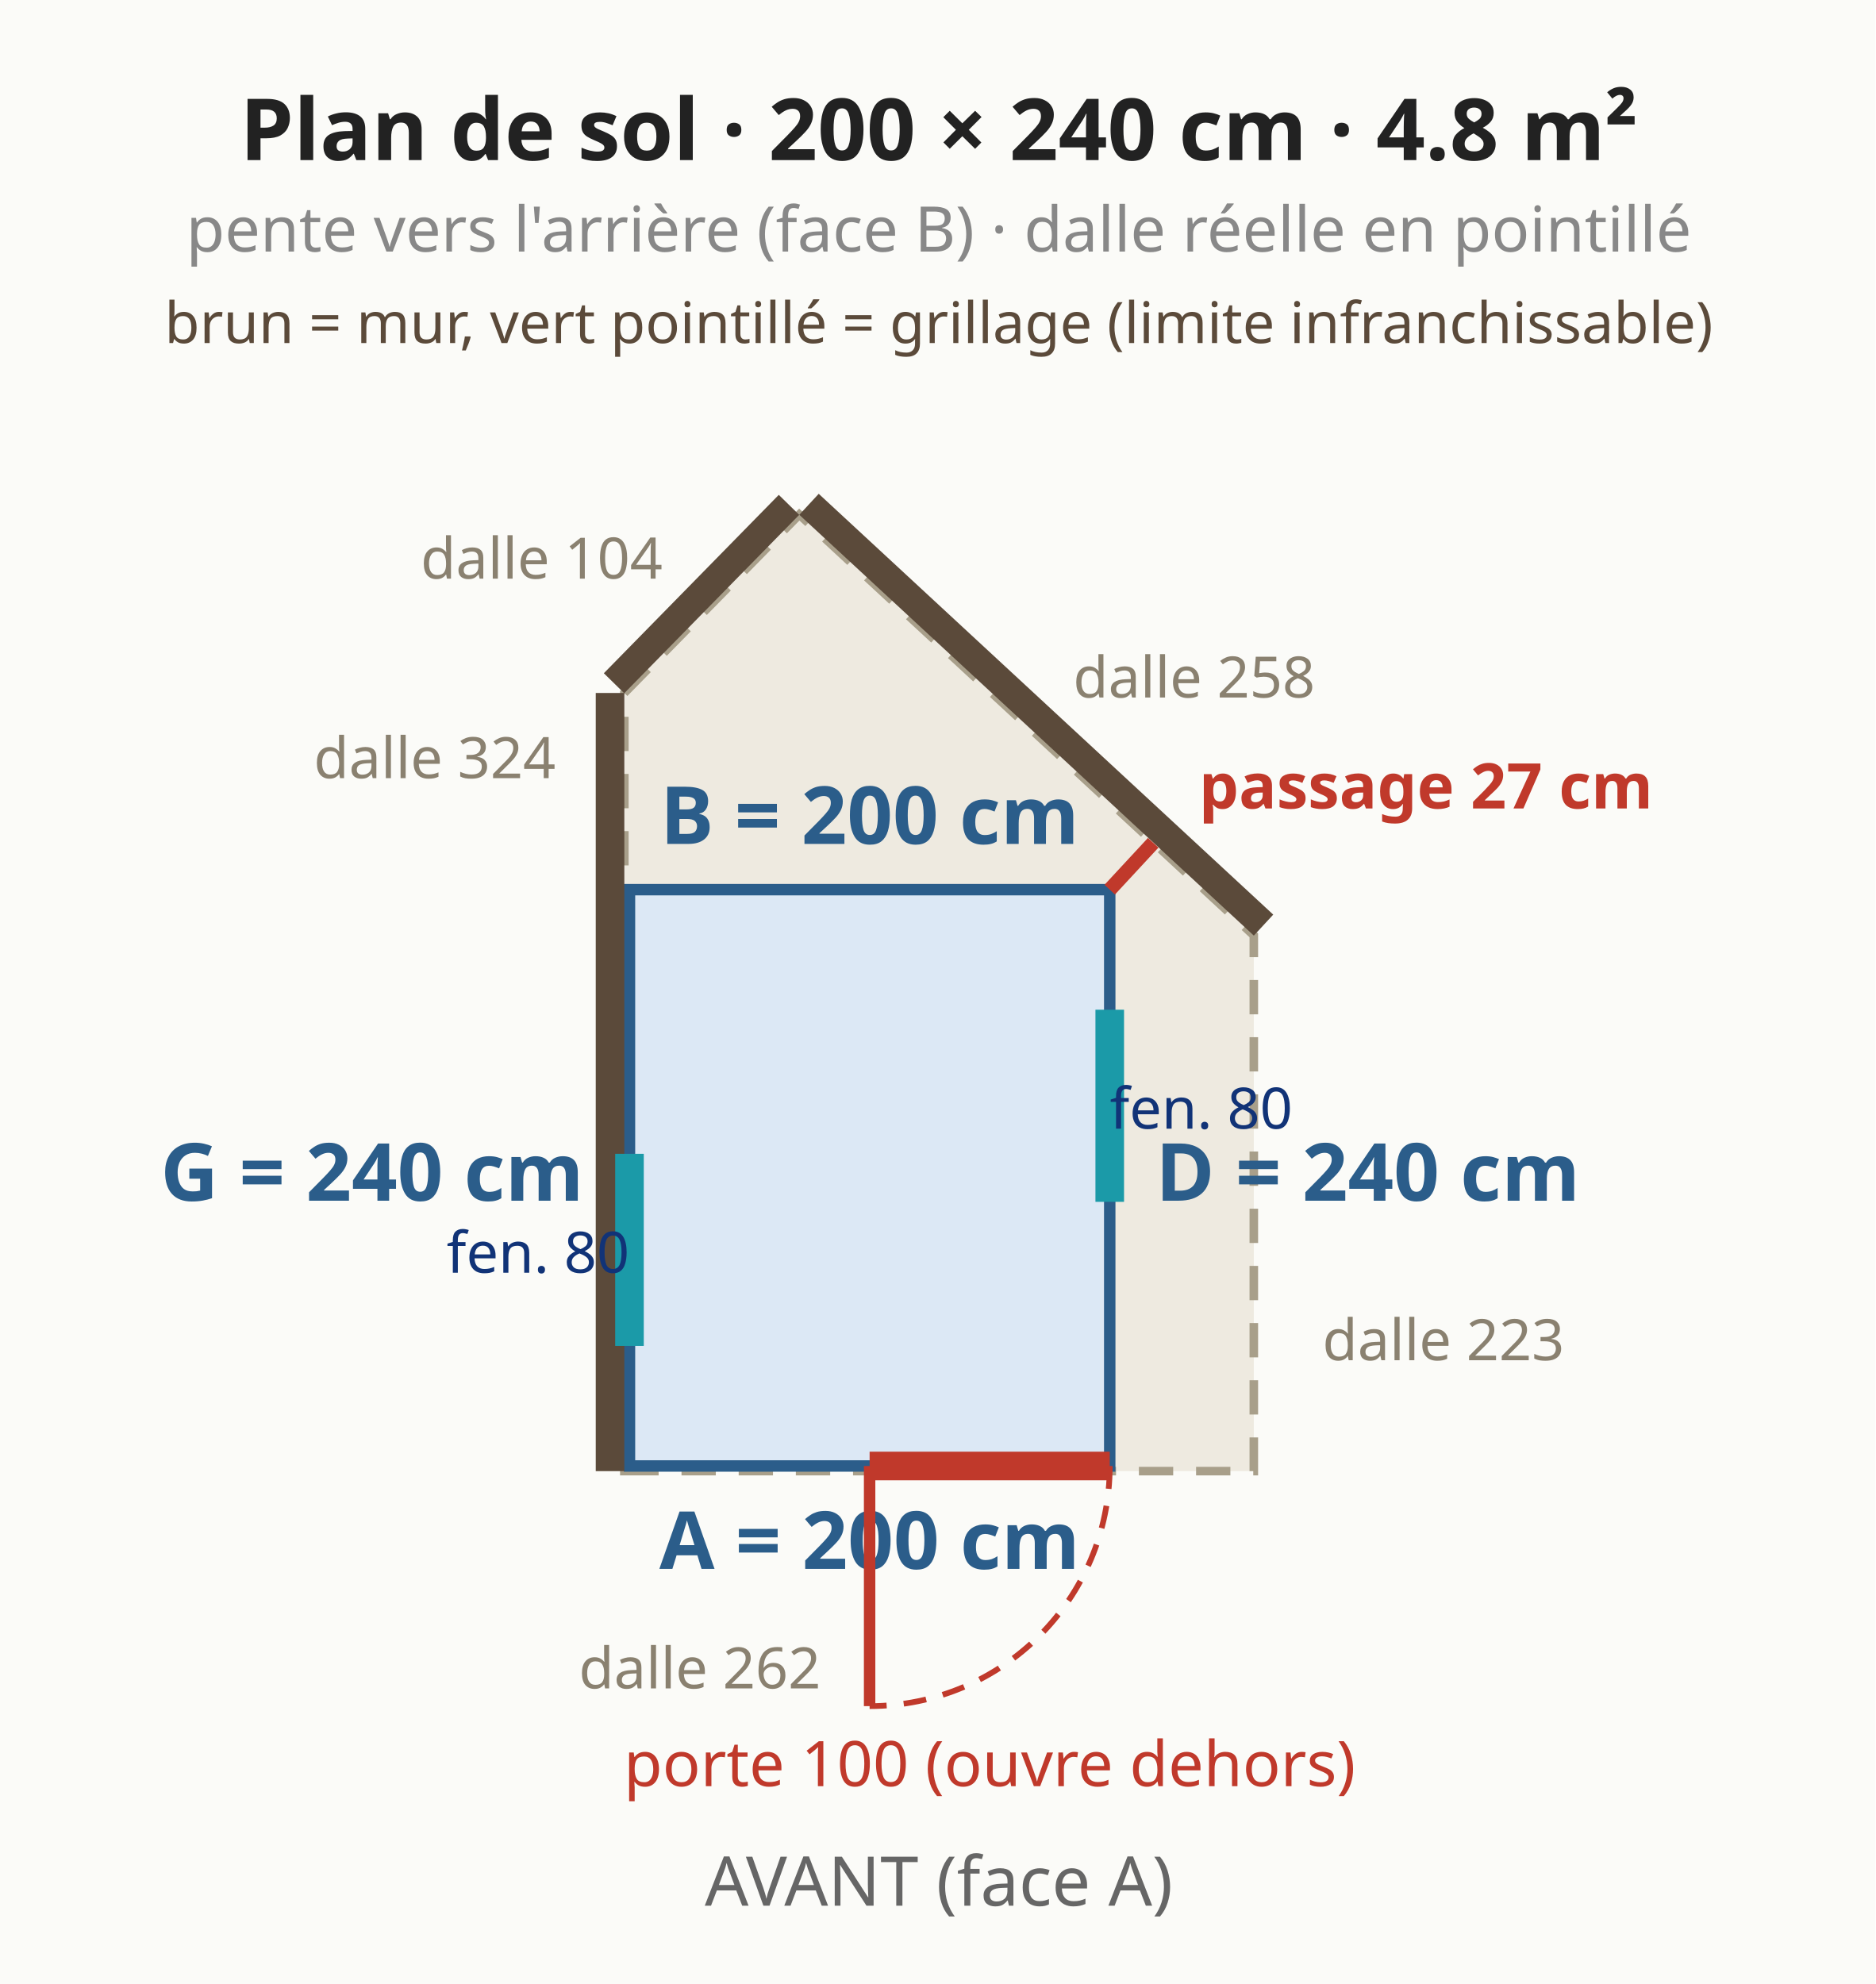
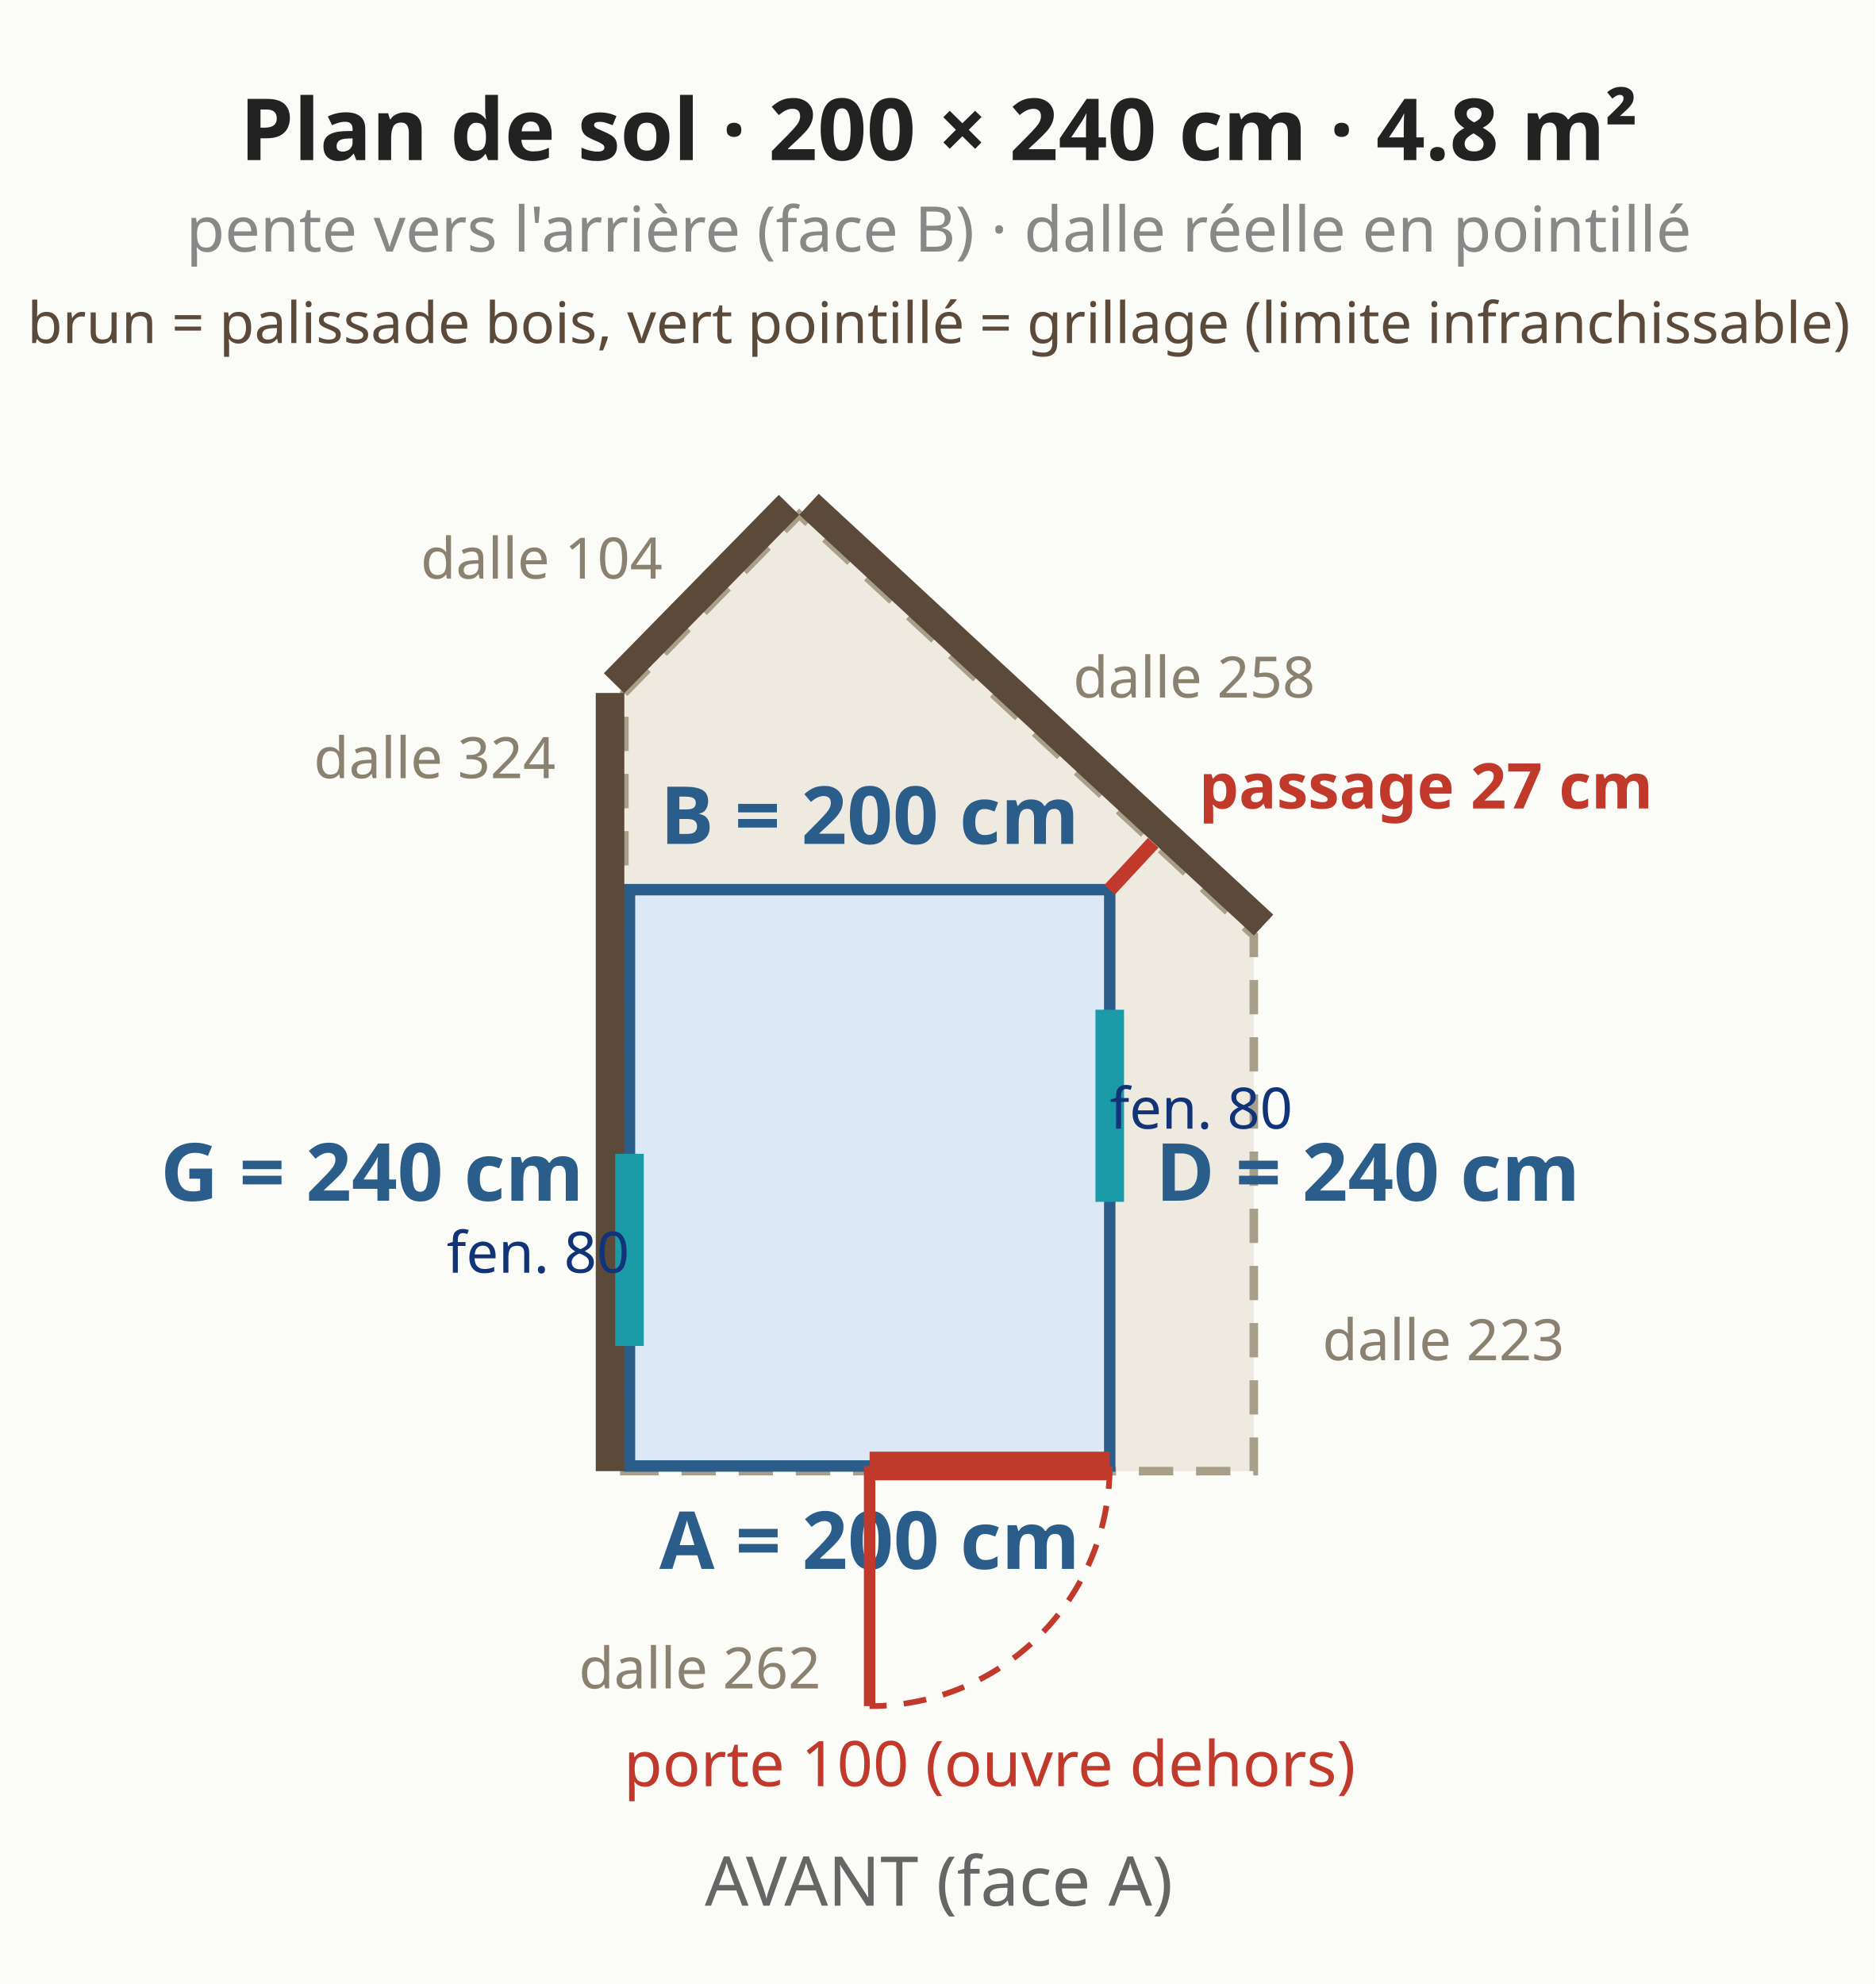
<svg xmlns="http://www.w3.org/2000/svg" viewBox="0 0 328 347" font-family="system-ui,sans-serif" font-size="13">
  <rect width="328" height="347" fill="#fbfbf8" />
  <polygon points="109.2,257.3 219.3,257.3 219.3,163.6 139.8,90.0 109.2,121.2" fill="#eeeae0" stroke="#a89f8a" stroke-width="1.5" stroke-dasharray="6 4" />
  <polygon points="110.1,256.4 194.1,256.4 194.1,155.6 110.1,155.6" fill="#dce8f5" stroke="#2b5d8a" stroke-width="2" />
  <line x1="221.0" y1="161.8" x2="141.5" y2="88.2" stroke="#5b4a3a" stroke-width="5" />
  <line x1="138.0" y1="88.3" x2="107.4" y2="119.5" stroke="#5b4a3a" stroke-width="5" />
  <line x1="106.7" y1="121.2" x2="106.7" y2="257.3" stroke="#5b4a3a" stroke-width="5" />
-   <text x="164.2" y="60.0" text-anchor="middle" fill="#5b4a3a" font-size="10" font-weight="normal">brun = mur, vert pointillé = grillage (limite infranchissable)</text>
+   <text x="164.2" y="60.0" text-anchor="middle" fill="#5b4a3a" font-size="10" font-weight="normal">brun = palissade bois, vert pointillé = grillage (limite infranchissable)</text>
  <line x1="194.1" y1="155.6" x2="201.7" y2="147.4" stroke="#c0392b" stroke-width="2.5" />
  <text x="209.7" y="141.4" text-anchor="start" fill="#c0392b" font-size="11" font-weight="bold">passage 27 cm</text>
  <text x="122.4" y="295.3" text-anchor="middle" fill="#8a8170" font-size="10" font-weight="normal">dalle 262</text>
  <text x="231.3" y="237.9" text-anchor="start" fill="#8a8170" font-size="10" font-weight="normal">dalle 223</text>
  <text x="187.7" y="122.0" text-anchor="start" fill="#8a8170" font-size="10" font-weight="normal">dalle 258</text>
  <text x="115.9" y="101.2" text-anchor="end" fill="#8a8170" font-size="10" font-weight="normal">dalle 104</text>
  <text x="97.2" y="136.1" text-anchor="end" fill="#8a8170" font-size="10" font-weight="normal">dalle 324</text>
  <text x="152.1" y="274.4" text-anchor="middle" fill="#2b5d8a" font-size="14" font-weight="bold">A = 200 cm</text>
  <text x="202.1" y="210.0" text-anchor="start" fill="#2b5d8a" font-size="14" font-weight="bold">D = 240 cm</text>
  <text x="152.1" y="147.6" text-anchor="middle" fill="#2b5d8a" font-size="14" font-weight="bold">B = 200 cm</text>
  <text x="102.1" y="210.0" text-anchor="end" fill="#2b5d8a" font-size="14" font-weight="bold">G = 240 cm</text>
  <line x1="152.1" y1="256.4" x2="194.1" y2="256.4" stroke="#c0392b" stroke-width="5" />
  <line x1="152.1" y1="256.4" x2="152.1" y2="298.4" stroke="#c0392b" stroke-width="2" />
  <path d="M 194.1 256.4 A 42.0 42.0 0 0 1 152.1 298.4" fill="none" stroke="#c0392b" stroke-width="1" stroke-dasharray="4 3" />
  <text x="173.1" y="312.4" text-anchor="middle" fill="#c0392b" font-size="11" font-weight="normal">porte 100 (ouvre dehors)</text>
  <line x1="194.1" y1="210.2" x2="194.1" y2="176.6" stroke="#1b9aa8" stroke-width="5" />
  <text x="210.1" y="197.4" text-anchor="middle" fill="#137" font-size="10" font-weight="normal">fen. 80</text>
  <line x1="110.1" y1="201.8" x2="110.1" y2="235.4" stroke="#1b9aa8" stroke-width="5" />
  <text x="94.1" y="222.6" text-anchor="middle" fill="#137" font-size="10" font-weight="normal">fen. 80</text>
  <text x="164.2" y="28.0" text-anchor="middle" fill="#222" font-size="15" font-weight="bold">Plan de sol · 200 × 240 cm · 4.8 m²</text>
  <text x="164.2" y="44.0" text-anchor="middle" fill="#888" font-size="11" font-weight="normal">pente vers l'arrière (face B) · dalle réelle en pointillé</text>
  <text x="164.2" y="333.3" text-anchor="middle" fill="#666" font-size="12" font-weight="normal">AVANT (face A)</text>
</svg>
